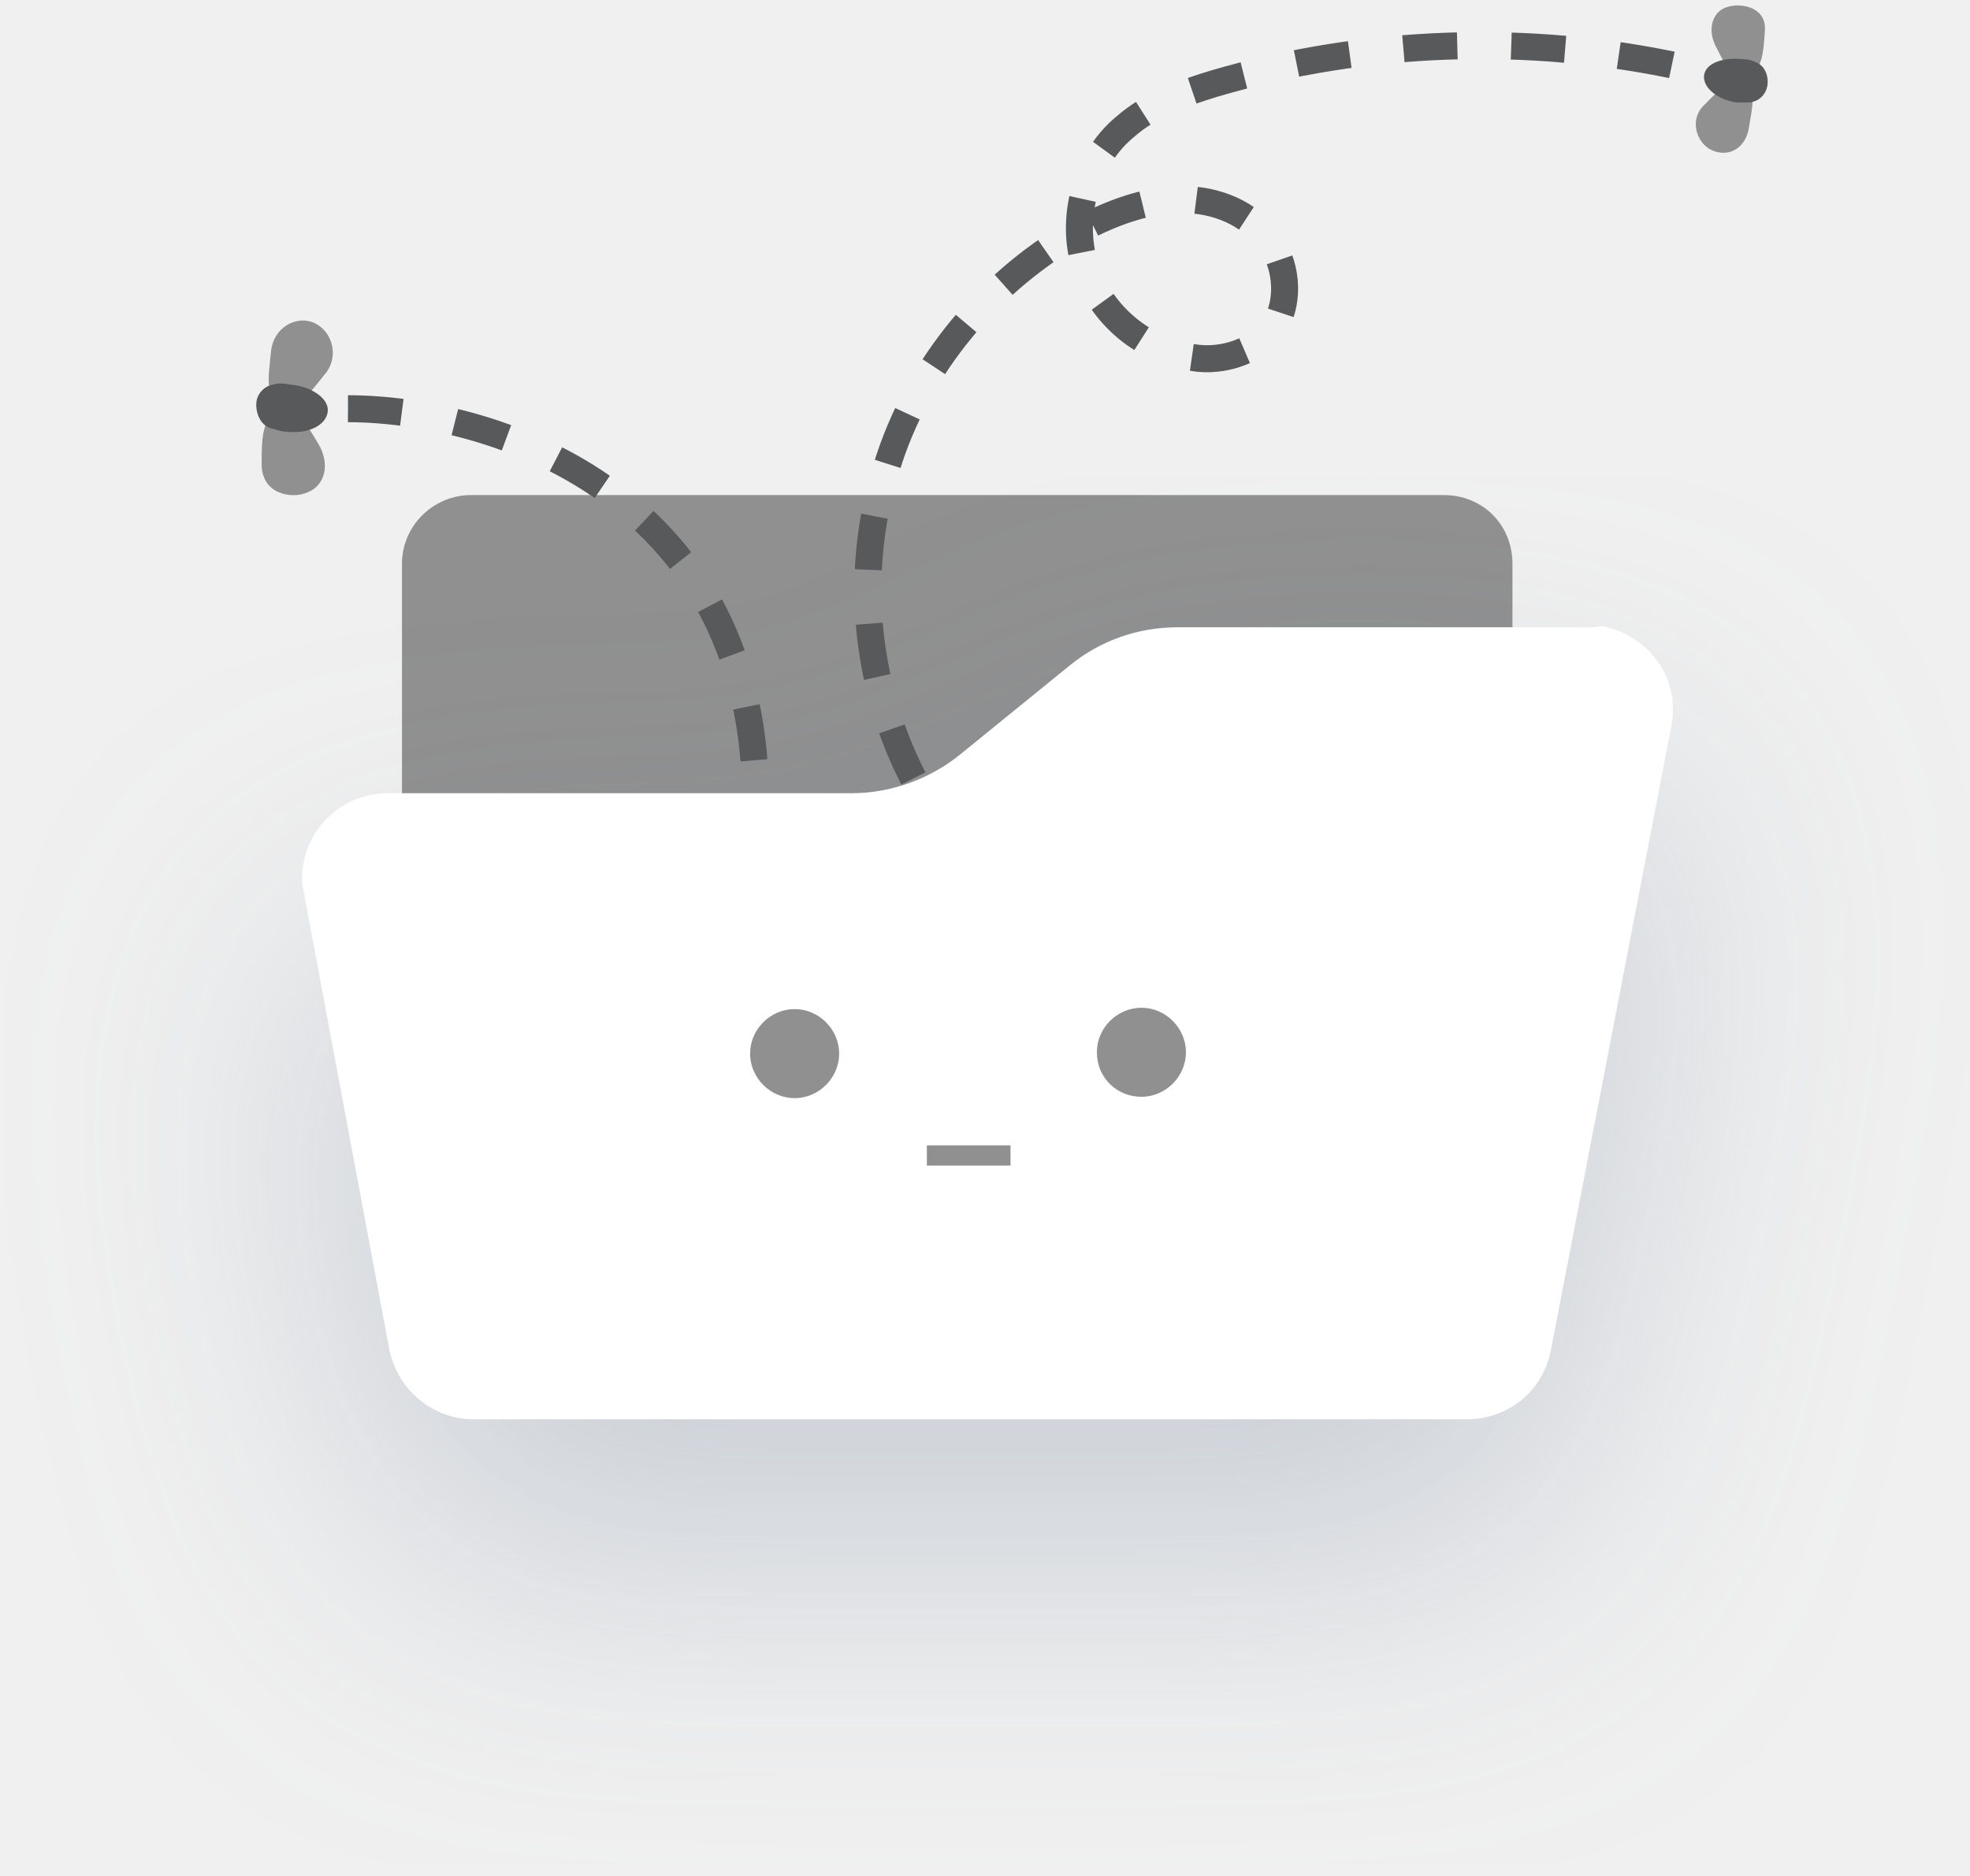
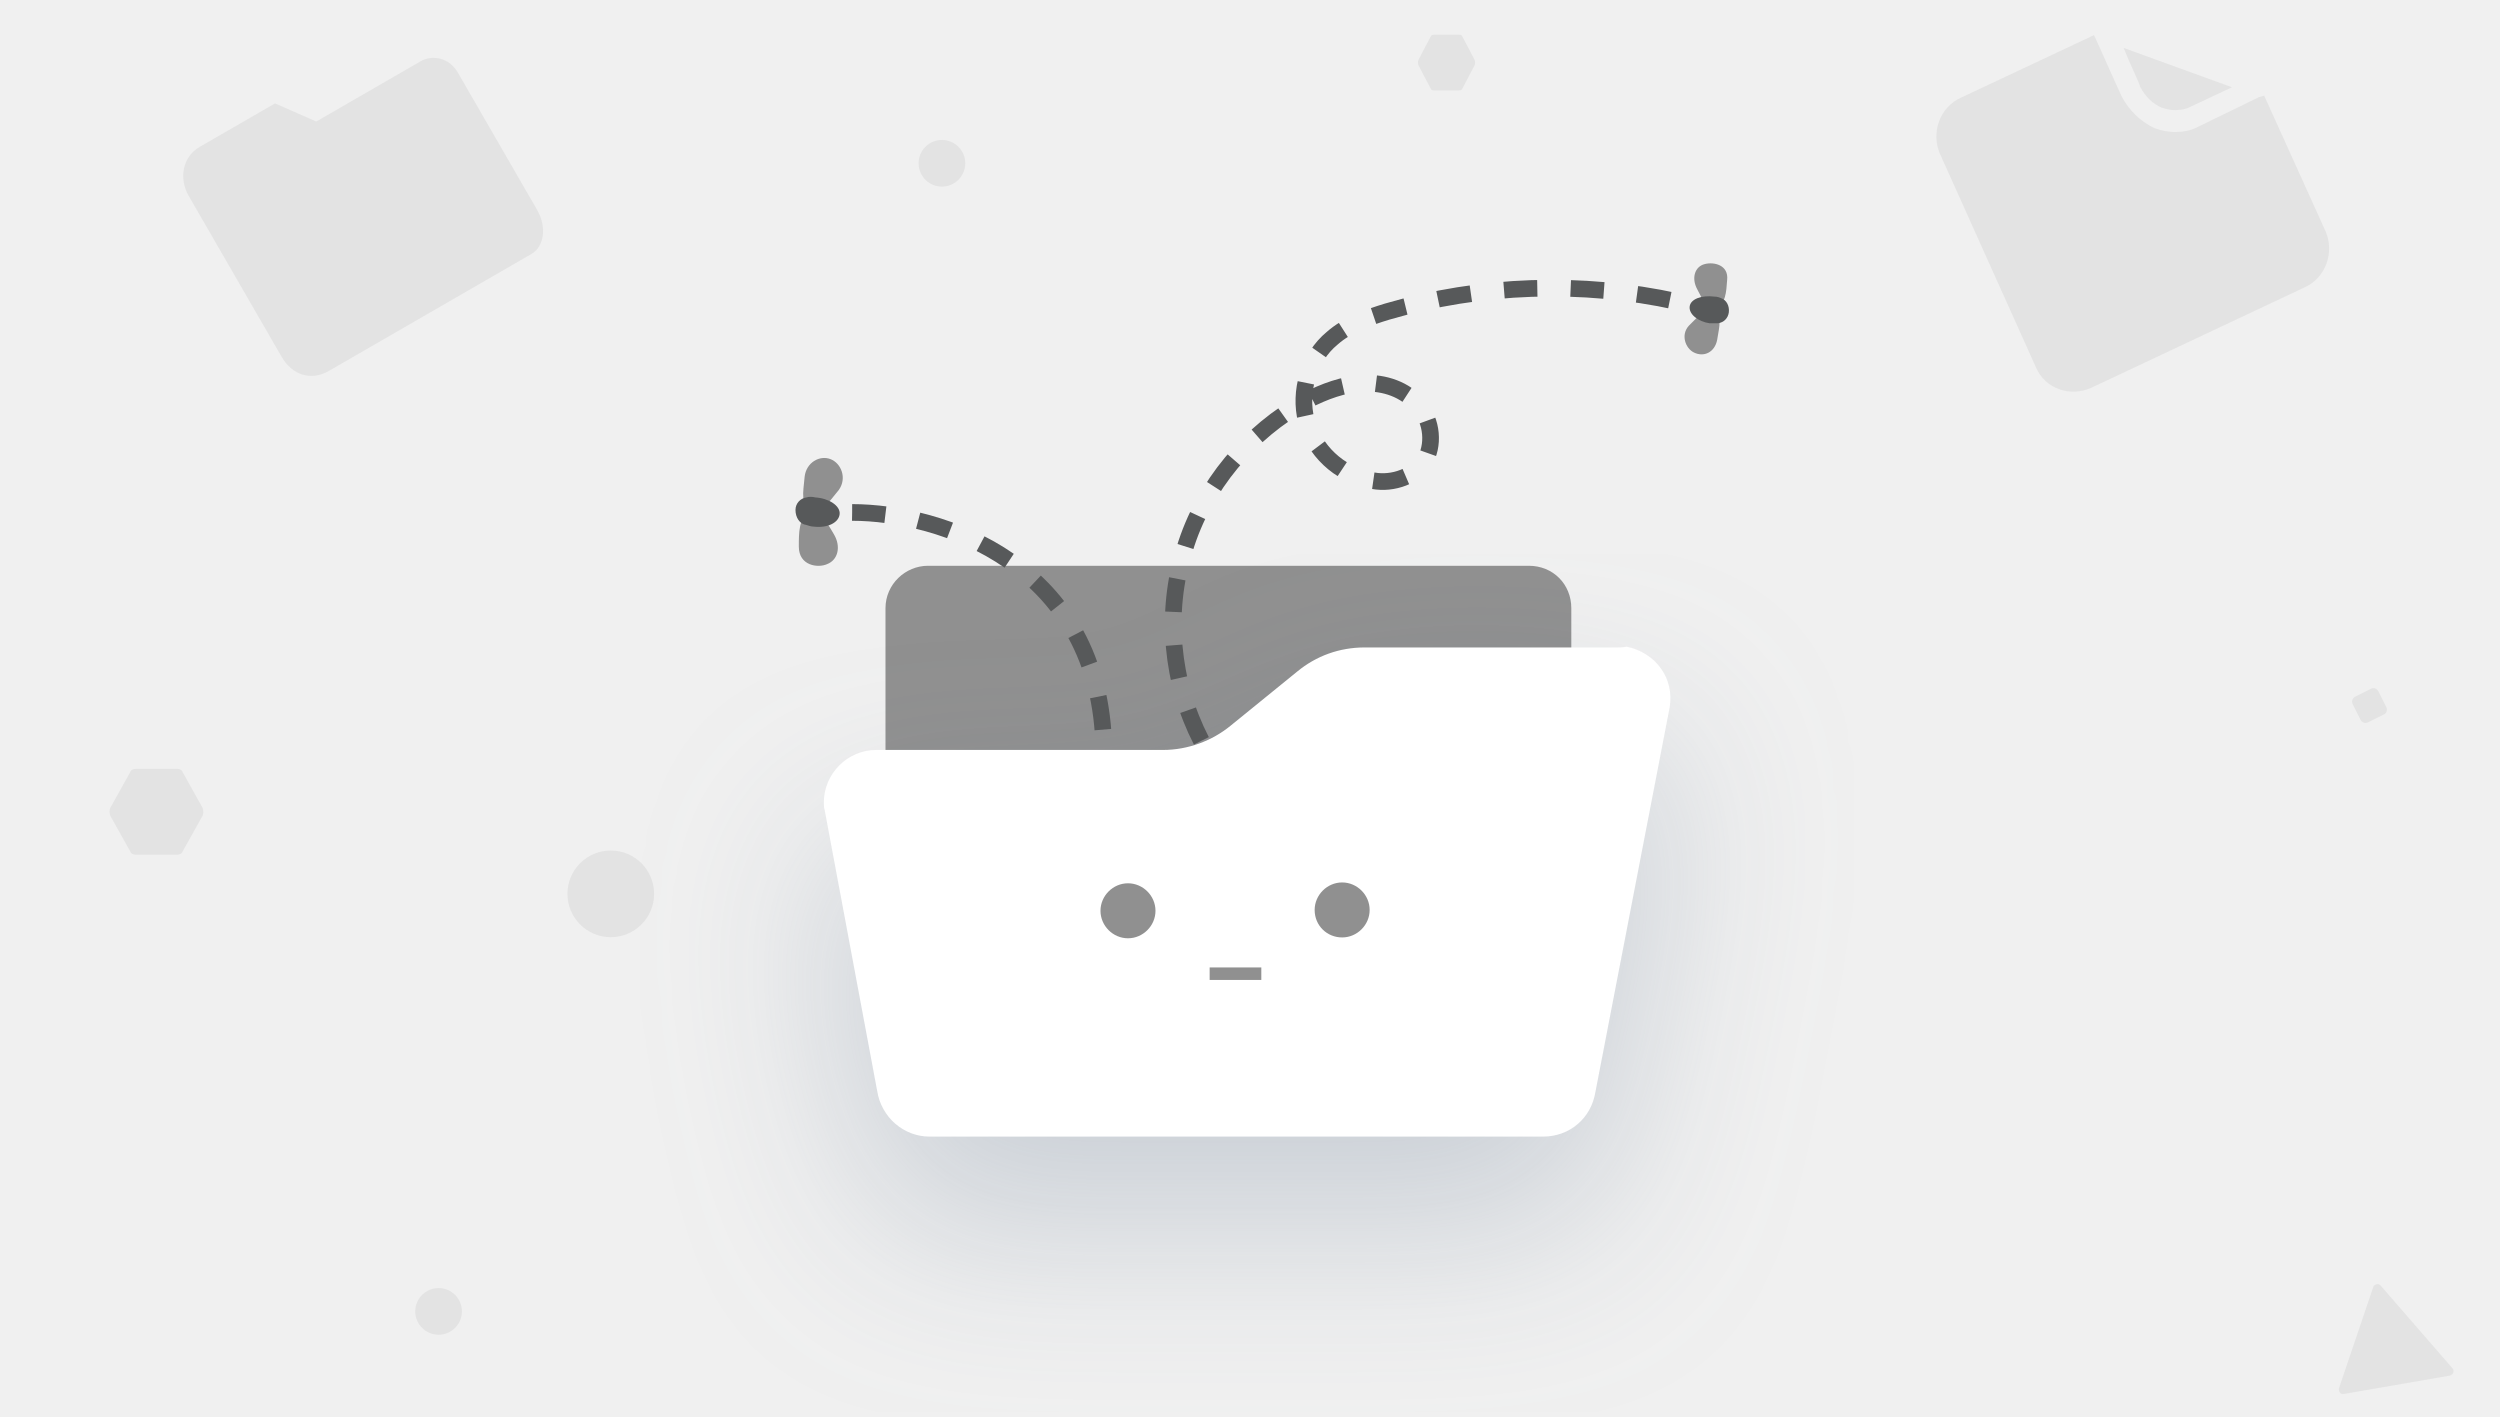
- <svg xmlns="http://www.w3.org/2000/svg" width="146" height="139" viewBox="0 0 146 139" fill="none">
-   <path d="M34.891 36.695H106.991C109.891 36.695 112.091 38.895 112.091 41.795V87.495C112.091 90.395 109.891 92.595 106.991 92.595H34.891C31.991 92.595 29.791 90.395 29.791 87.495V41.795C29.791 38.895 32.191 36.695 34.891 36.695Z" fill="#909090" />
-   <g filter="url(#filter0_d)">
-     <path d="M117.691 46.495H87.291C84.291 46.495 81.491 47.495 79.191 49.395L71.191 55.895C68.991 57.695 66.091 58.795 63.091 58.795H28.691C25.191 58.795 22.391 61.695 22.391 65.095C22.391 65.395 22.391 65.695 22.491 65.995L28.791 99.695C29.291 102.895 31.991 105.195 35.091 105.195H108.691C111.891 105.195 114.491 102.995 114.991 99.795L123.891 53.695C124.491 50.195 122.191 47.095 118.691 46.395C118.391 46.495 117.991 46.495 117.691 46.495Z" fill="#ffffff" />
-   </g>
-   <path d="M58.891 81.395C60.691 81.395 62.191 79.895 62.191 78.095C62.191 76.295 60.691 74.795 58.891 74.795C57.091 74.795 55.591 76.295 55.591 78.095C55.591 79.895 57.091 81.395 58.891 81.395Z" fill="#909090" />
-   <path d="M84.591 81.295C86.391 81.295 87.891 79.795 87.891 77.995C87.891 76.195 86.391 74.695 84.591 74.695C82.791 74.695 81.291 76.195 81.291 77.995C81.291 79.895 82.791 81.295 84.591 81.295Z" fill="#909090" />
-   <path d="M67.691 57.695C64.091 50.695 63.291 42.295 65.691 34.695C67.991 27.095 73.491 20.595 80.291 16.895C82.391 15.795 84.791 14.895 87.191 14.795C89.591 14.695 92.191 15.495 93.791 17.495C95.391 19.295 95.691 22.295 94.391 24.295C92.991 26.195 90.191 26.995 87.891 26.395C84.191 25.695 81.191 22.795 80.291 19.295C79.391 15.795 80.591 11.695 83.391 9.395C85.191 7.795 87.691 6.895 89.991 6.195C101.191 2.895 113.391 2.495 124.791 4.995" stroke="#57595A" stroke-width="2" stroke-miterlimit="10" stroke-dasharray="4 4" />
-   <path d="M74.891 84.895H68.691V86.395H74.891V84.895Z" fill="#909090" />
-   <path d="M130.791 2.395C130.691 3.895 130.591 5.295 129.491 5.595C128.391 5.895 127.891 4.895 127.191 3.495C126.491 2.195 126.891 0.795 128.091 0.495C129.191 0.195 130.991 0.595 130.791 2.395Z" fill="#909090" />
-   <path d="M129.591 9.595C129.891 7.795 130.191 6.795 129.191 6.295C128.091 5.795 127.391 6.695 126.191 7.895C125.191 8.995 125.791 10.595 126.791 11.095C127.991 11.695 129.291 11.095 129.591 9.595Z" fill="#909090" />
-   <path d="M130.991 6.295C130.891 6.995 130.391 7.495 129.691 7.595C129.391 7.595 129.091 7.595 128.691 7.595C127.291 7.395 126.191 6.495 126.291 5.595C126.391 4.695 127.691 4.195 129.291 4.395C129.591 4.395 129.891 4.495 130.091 4.595C130.691 4.795 131.091 5.495 130.991 6.295C130.991 6.295 130.991 6.195 130.991 6.295Z" fill="#57595A" />
-   <path d="M19.391 34.395C19.391 32.695 19.391 30.995 20.591 30.495C21.891 29.995 22.591 31.195 23.591 32.895C24.491 34.395 24.091 35.995 22.791 36.495C21.691 36.995 19.391 36.695 19.391 34.395Z" fill="#909090" />
-   <path d="M20.091 25.995C19.891 28.095 19.591 29.295 20.891 29.795C22.191 30.295 22.891 29.195 24.191 27.595C25.191 26.195 24.491 24.395 23.191 23.895C21.891 23.395 20.291 24.295 20.091 25.995Z" fill="#909090" />
-   <path d="M18.991 29.995C18.991 29.195 19.591 28.595 20.291 28.495C20.591 28.395 20.991 28.395 21.391 28.495C22.991 28.595 24.391 29.495 24.291 30.495C24.191 31.495 22.891 32.195 21.191 31.995C20.891 31.995 20.591 31.895 20.291 31.795C19.491 31.695 18.991 30.895 18.991 29.995Z" fill="#57595A" />
-   <path d="M25.791 30.295C36.291 30.295 55.691 36.395 55.991 58.795" stroke="#57595A" stroke-width="2" stroke-miterlimit="10" stroke-dasharray="4 4" />
-   <defs>
-     <filter id="filter0_d" x="0.391" y="35.395" width="145.595" height="102.8" filterUnits="userSpaceOnUse" color-interpolation-filters="sRGB">
-       <feFlood flood-opacity="0" result="BackgroundImageFix" />
-       <feColorMatrix in="SourceAlpha" type="matrix" values="0 0 0 0 0 0 0 0 0 0 0 0 0 0 0 0 0 0 127 0" />
-       <feOffset dy="11" />
-       <feGaussianBlur stdDeviation="11" />
-       <feColorMatrix type="matrix" values="0 0 0 0 0.398 0 0 0 0 0.477 0 0 0 0 0.575 0 0 0 0.27 0" />
-       <feBlend mode="normal" in2="BackgroundImageFix" result="effect1_dropShadow" />
-       <feBlend mode="normal" in="SourceGraphic" in2="effect1_dropShadow" result="shape" />
+ <svg xmlns="http://www.w3.org/2000/svg" width="300" height="170" viewBox="0 0 300 170" fill="none">
+   <path d="m 52.63,160.168 c 1.546,0 2.8,-1.254 2.8,-2.8 0,-1.546 -1.254,-2.8 -2.8,-2.8 -1.547,0 -2.8,1.254 -2.8,2.8 0,1.546 1.253,2.8 2.8,2.8 z" fill="#909090" id="path5067" style="fill:#909090;fill-opacity:0.133" />
+   <path d="m 113.03,22.394 c 1.546,0 2.8,-1.254 2.8,-2.8 0,-1.546 -1.254,-2.8 -2.8,-2.8 -1.546,0 -2.8,1.254 -2.8,2.8 0,1.546 1.254,2.8 2.8,2.8 z" fill="#909090" id="path5069" style="fill:#909090;fill-opacity:0.133" />
+   <path d="m 73.294,112.462 c 2.872,0 5.2,-2.328 5.2,-5.2 0,-2.872 -2.328,-5.2 -5.2,-5.2 -2.872,0 -5.2,2.328 -5.2,5.2 0,2.872 2.328,5.2 5.2,5.2 z" fill="#909090" id="path5071" style="fill:#909090;fill-opacity:0.133" />
+   <defs id="defs5117">
+     <filter id="filter0_d" x="16.076" y="12.957" width="114.8" height="134.6" filterUnits="userSpaceOnUse" color-interpolation-filters="sRGB">
+       <feFlood flood-opacity="0" result="BackgroundImageFix" id="feFlood5097" />
+       <feColorMatrix in="SourceAlpha" type="matrix" values="0 0 0 0 0 0 0 0 0 0 0 0 0 0 0 0 0 0 127 0" id="feColorMatrix5099" />
+       <feOffset dy="11" id="feOffset5101" />
+       <feGaussianBlur stdDeviation="11" id="feGaussianBlur5103" />
+       <feColorMatrix type="matrix" values="0 0 0 0 0.398 0 0 0 0 0.477 0 0 0 0 0.575 0 0 0 0.27 0" id="feColorMatrix5105" />
+       <feBlend mode="normal" in2="BackgroundImageFix" result="effect1_dropShadow" id="feBlend5107" />
+       <feBlend mode="normal" in="SourceGraphic" in2="effect1_dropShadow" result="shape" id="feBlend5109" />
+     </filter>
+     <linearGradient id="paint0_linear" x1="73.453" y1="21.862" x2="73.453" y2="115.534" gradientUnits="userSpaceOnUse">
+       <stop stop-color="#FDFEFF" id="stop5112" />
+       <stop offset="0.996" stop-color="#ECF0F5" id="stop5114" />
+     </linearGradient>
+     <filter id="filter0_d-7" x="0.391" y="35.395" width="145.595" height="102.8" filterUnits="userSpaceOnUse" color-interpolation-filters="sRGB">
+       <feFlood flood-opacity="0" result="BackgroundImageFix" id="feFlood1227" />
+       <feColorMatrix in="SourceAlpha" type="matrix" values="0 0 0 0 0 0 0 0 0 0 0 0 0 0 0 0 0 0 127 0" id="feColorMatrix1229" />
+       <feOffset dy="11" id="feOffset1231" />
+       <feGaussianBlur stdDeviation="11" id="feGaussianBlur1233" />
+       <feColorMatrix type="matrix" values="0 0 0 0 0.398 0 0 0 0 0.477 0 0 0 0 0.575 0 0 0 0.27 0" id="feColorMatrix1235" />
+       <feBlend mode="normal" in2="BackgroundImageFix" result="effect1_dropShadow" id="feBlend1237" />
+       <feBlend mode="normal" in="SourceGraphic" in2="effect1_dropShadow" result="shape" id="feBlend1239" />
    </filter>
  </defs>
+   <path d="m 21.221,92.264 h -4.9 c -0.3,0 -0.6,0.1 -0.7,0.4 l -2.4,4.3 c -0.1,0.3 -0.1,0.6 0,0.9 l 2.4,4.3 c 0.1,0.3 0.4,0.4 0.7,0.4 h 4.9 c 0.3,0 0.6,-0.1 0.7,-0.4 l 2.4,-4.3 c 0.1,-0.3 0.1,-0.6 0,-0.9 l -2.4,-4.3 c -0.1,-0.3 -0.4,-0.4 -0.7,-0.4 z" id="path4" style="fill:#909090;fill-opacity:0.133" />
+   <path class="file" d="m 271.093,11.652 -7.37,3.584 c -0.762,0.431 -1.705,0.584 -2.572,0.605 -0.868,0.022 -1.788,-0.161 -2.633,-0.475 -1.614,-0.758 -3.055,-2.112 -3.938,-3.842 0,0 -1.509,-3.31 -3.071,-6.825 l -0.234,-0.483 -15.963,7.507 c -2.542,1.145 -3.613,4.185 -2.519,6.733 l 11.529,25.644 c 1.094,2.548 4.089,3.58 6.631,2.435 l 25.596,-12.049 c 2.542,-1.145 3.613,-4.185 2.519,-6.733 L 271.704,11.482 Z" style="clip-rule:evenodd;fill:#909090;fill-opacity:0.133;fill-rule:evenodd;stroke-width:1.495" id="path6" />
+   <path class="file" d="m 259.415,12.923 c -1.101,-0.462 -1.977,-1.315 -2.625,-2.561 l -0.053,-0.205 -0.287,-0.688 -1.041,-2.343 -0.573,-1.376 13.006,4.722 -5.16,2.421 c -0.483,0.244 -1.018,0.283 -1.554,0.322 -0.536,0.039 -1.124,-0.126 -1.712,-0.292 z" style="clip-rule:evenodd;fill:#909090;fill-opacity:0.133;fill-rule:evenodd;stroke-width:1.495" id="path8" />
+   <path d="m 23.944,17.636 c -2.077,1.199 -2.475,3.833 -1.304,5.861 l 11.158,19.326 c 1.269,2.197 3.532,2.919 5.663,1.689 l 24.343,-14.054 c 1.385,-0.8 1.924,-3.064 0.623,-5.318 L 54.929,8.687 c -1.041,-1.803 -3.077,-2.13 -4.461,-1.331 l -12.518,7.227 -4.949,-2.176 z" id="path16" style="fill:#909090;fill-opacity:0.133;stroke-width:0.633" />
+   <g id="g20" transform="translate(243.281,131.0735)" style="fill:#909090;fill-opacity:0.133">
+     <path d="m 42.4,23.2 8.6,9.9 c 0.3,0.3 0.1,0.8 -0.3,0.9 L 38,36.2 c -0.4,0.1 -0.7,-0.3 -0.6,-0.7 l 4.1,-12.1 c 0.1,-0.4 0.7,-0.5 0.9,-0.2 z" id="path18" style="fill:#909090;fill-opacity:0.133" />
+   </g>
+   <path d="m 286.088,85.716 -2,1 c -0.3,0.1 -0.6,0 -0.8,-0.3 l -1,-2 c -0.1,-0.3 0,-0.6 0.3,-0.8 l 2,-1 c 0.3,-0.1 0.6,0 0.8,0.3 l 1,2 c 0.1,0.3 0,0.7 -0.3,0.8 z" id="path10" style="fill:#909090;fill-opacity:0.133" />
+   <path d="m 111.358,67.893 h 72.1 c 2.9,0 5.1,2.2 5.1,5.1 v 45.7 c 0,2.9 -2.2,5.1 -5.1,5.1 h -72.1 c -2.9,0 -5.1,-2.2 -5.1,-5.1 V 72.993 c 0,-2.9 2.4,-5.1 5.1,-5.1 z" fill="#909090" id="path1199" />
+   <g filter="url(#filter0_d)" id="g1203" style="filter:url(#filter0_d-7)" transform="translate(76.4668,31.19868)">
+     <path d="M 117.691,46.495 H 87.291 c -3,0 -5.8,1 -8.1,2.9 l -8,6.5 c -2.2,1.8 -5.1,2.9 -8.1,2.9 h -34.4 c -3.5,0 -6.3,2.9 -6.3,6.3 0,0.3 0,0.6 0.1,0.9 l 6.3,33.7 c 0.5,3.2 3.2,5.5 6.3,5.5 h 73.6 c 3.2,0 5.8,-2.2 6.3,-5.4 l 8.9,-46.1 c 0.6,-3.5 -1.7,-6.6 -5.2,-7.3 -0.3,0.1 -0.7,0.1 -1,0.1 z" fill="#ffffff" id="path1201" />
+   </g>
+   <path d="m 135.358,112.594 c 1.8,0 3.3,-1.5 3.3,-3.3 0,-1.8 -1.5,-3.3 -3.3,-3.3 -1.8,0 -3.3,1.5 -3.3,3.3 0,1.8 1.5,3.3 3.3,3.3 z" fill="#909090" id="path1205" />
+   <path d="m 161.058,112.493 c 1.8,0 3.3,-1.5 3.3,-3.3 0,-1.8 -1.5,-3.3 -3.3,-3.3 -1.8,0 -3.3,1.5 -3.3,3.3 0,1.9 1.5,3.3 3.3,3.3 z" fill="#909090" id="path1207" />
+   <path d="m 144.158,88.893 c -3.6,-7 -4.4,-15.4 -2,-23 2.3,-7.6 7.8,-14.1 14.6,-17.8 2.1,-1.1 4.5,-2 6.9,-2.1 2.4,-0.1 5,0.7 6.6,2.7 1.6,1.8 1.9,4.8 0.6,6.8 -1.4,1.9 -4.2,2.7 -6.5,2.1 -3.7,-0.7 -6.7,-3.6 -7.6,-7.1 -0.9,-3.5 0.3,-7.6 3.1,-9.9 1.8,-1.6 4.3,-2.5 6.6,-3.2 11.2,-3.3 23.4,-3.7 34.8,-1.2" stroke="#57595a" stroke-width="2" stroke-miterlimit="10" stroke-dasharray="4, 4" id="path1209" />
+   <path d="m 151.358,116.093 h -6.2 v 1.5 h 6.2 z" fill="#909090" id="path1211" />
+   <path d="m 207.258,33.593 c -0.1,1.5 -0.2,2.9 -1.3,3.2 -1.1,0.3 -1.6,-0.7 -2.3,-2.1 -0.7,-1.3 -0.3,-2.7 0.9,-3 1.1,-0.3 2.9,0.1 2.7,1.9 z" fill="#909090" id="path1213" />
+   <path d="m 206.058,40.793 c 0.3,-1.8 0.6,-2.8 -0.4,-3.3 -1.1,-0.5 -1.8,0.4 -3,1.6 -1,1.1 -0.4,2.7 0.6,3.2 1.2,0.6 2.5,0 2.8,-1.5 z" fill="#909090" id="path1215" />
+   <path d="m 207.458,37.494 c -0.1,0.7 -0.6,1.2 -1.3,1.3 -0.3,0 -0.6,0 -1,0 -1.4,-0.2 -2.5,-1.1 -2.4,-2 0.1,-0.9 1.4,-1.4 3,-1.2 0.3,0 0.6,0.1 0.8,0.2 0.6,0.2 1,0.9 0.9,1.7 0,0 0,-0.1 0,0 z" fill="#57595a" id="path1217" />
+   <path d="m 95.858,65.593 c 0,-1.7 0,-3.4 1.2,-3.9 1.3,-0.5 2,0.7 3,2.4 0.9,1.5 0.5,3.1 -0.8,3.6 -1.1,0.5 -3.4,0.2 -3.4,-2.1 z" fill="#909090" id="path1219" />
+   <path d="m 96.558,57.194 c -0.2,2.1 -0.5,3.3 0.8,3.8 1.3,0.5 2,-0.6 3.3,-2.2 1,-1.4 0.3,-3.2 -1,-3.7 -1.3,-0.5 -2.9,0.4 -3.1,2.1 z" fill="#909090" id="path1221" />
+   <path d="m 95.458,61.194 c 0,-0.8 0.6,-1.4 1.3,-1.5 0.3,-0.1 0.7,-0.1 1.1,0 1.6,0.1 3,1 2.9,2 -0.1,1 -1.4,1.7 -3.1,1.5 -0.3,0 -0.6,-0.1 -0.9,-0.2 -0.8,-0.1 -1.3,-0.9 -1.3,-1.8 z" fill="#57595a" id="path1223" />
+   <path d="m 102.258,61.494 c 10.5,0 29.9,6.1 30.2,28.5" stroke="#57595a" stroke-width="2" stroke-miterlimit="10" stroke-dasharray="4, 4" id="path1225" />
+   <path d="m 175.078,4.159 h -2.988 c -0.183,0 -0.366,0.065 -0.427,0.26 l -1.464,2.795 c -0.061,0.195 -0.061,0.39 0,0.585 l 1.464,2.795 c 0.061,0.195 0.244,0.26 0.427,0.26 h 2.988 c 0.183,0 0.366,-0.065 0.427,-0.26 l 1.464,-2.795 c 0.061,-0.195 0.061,-0.39 0,-0.585 l -1.464,-2.795 c -0.061,-0.195 -0.244,-0.26 -0.427,-0.26 z" id="path4-5" style="fill:#909090;fill-opacity:0.133;stroke-width:0.63" />
</svg>
